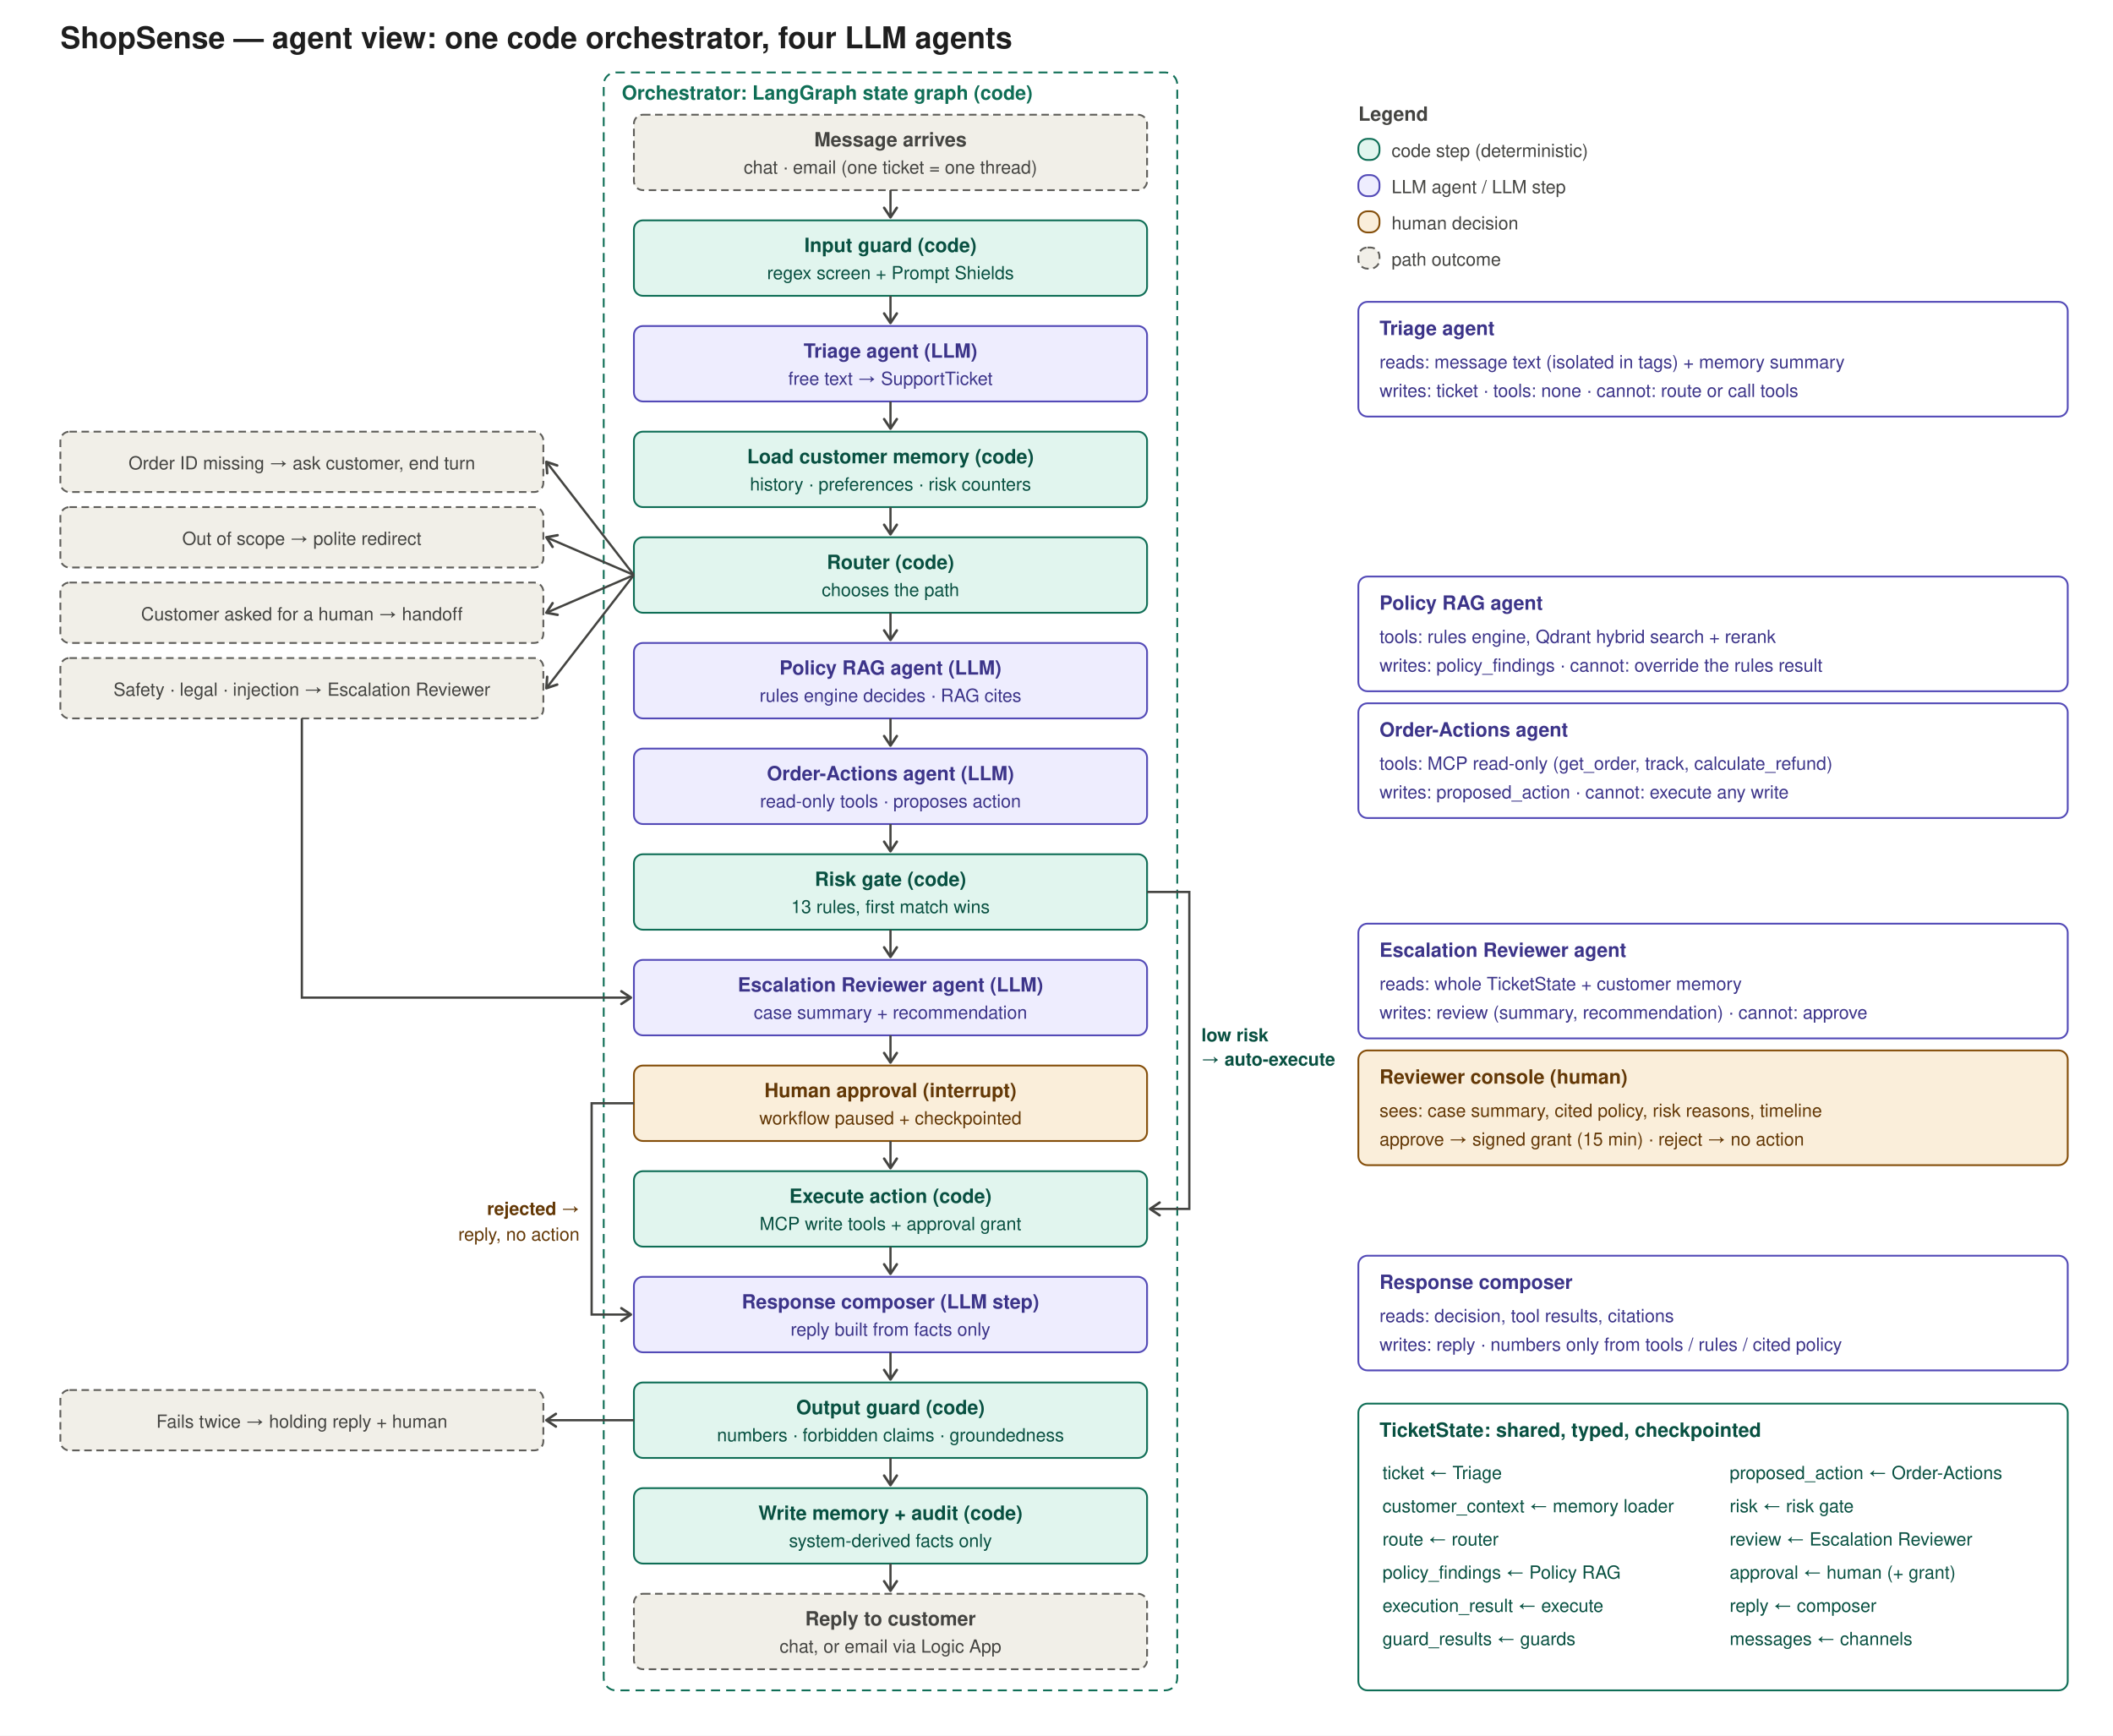
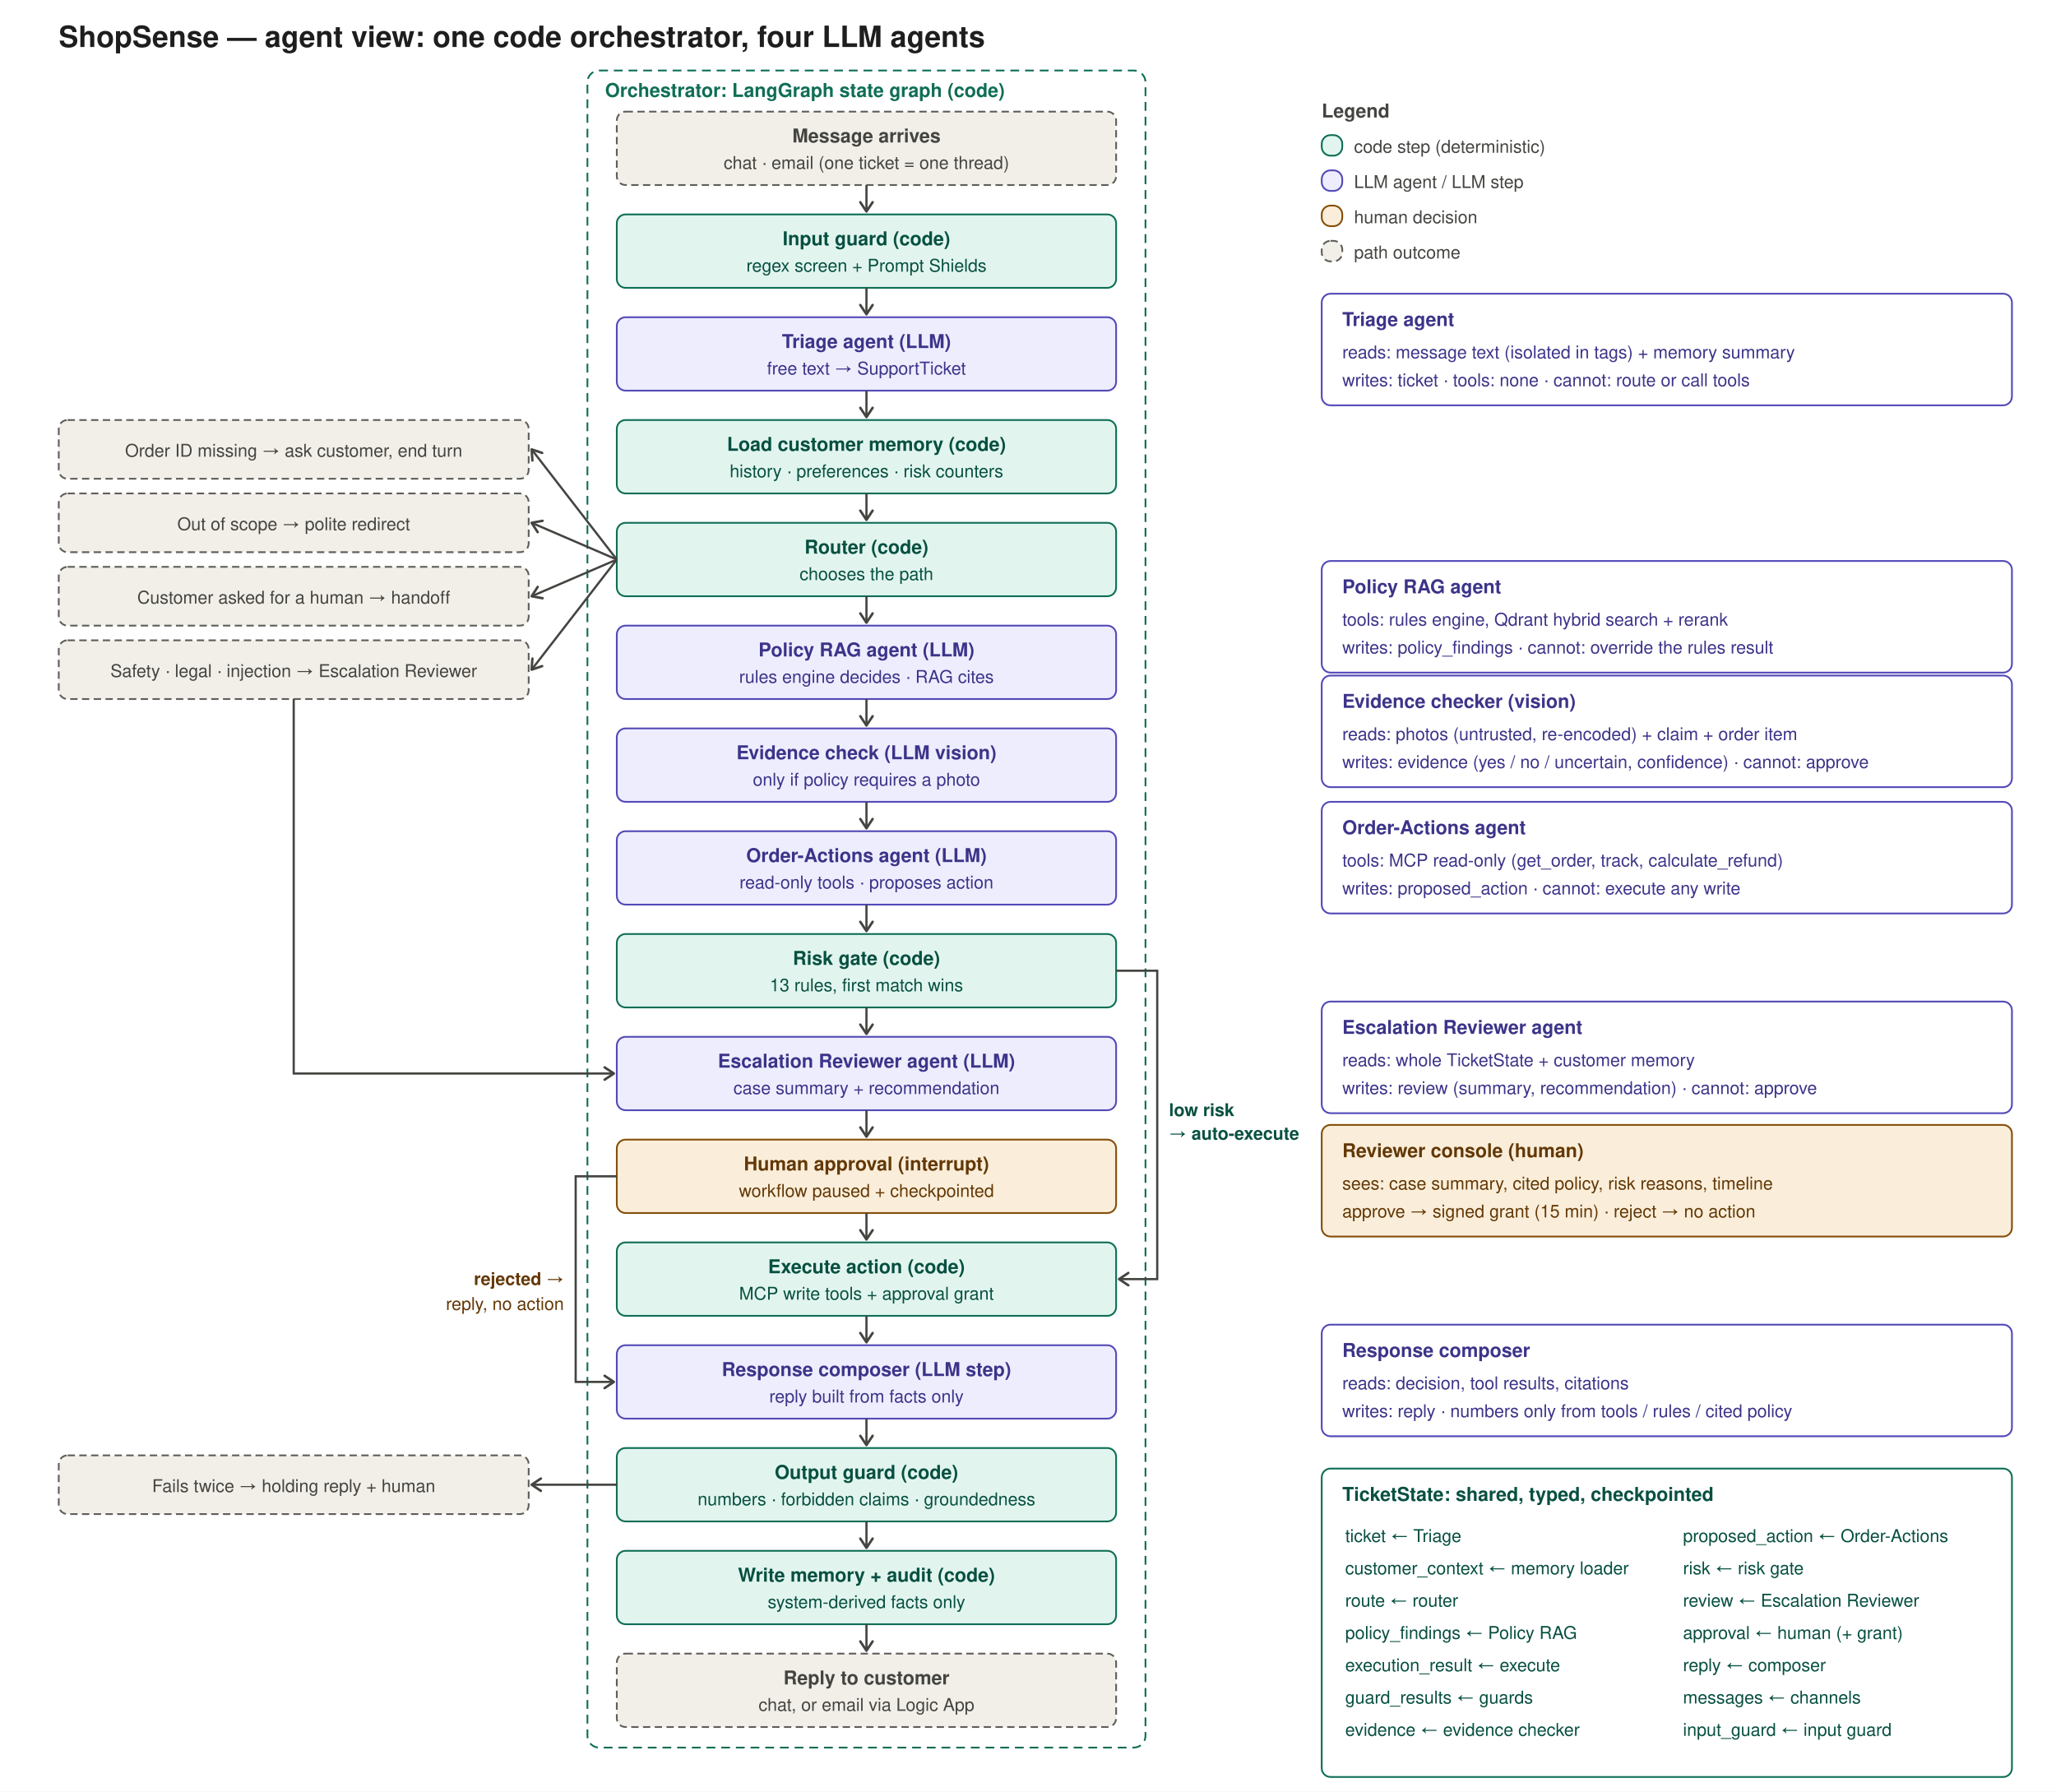
- <svg xmlns="http://www.w3.org/2000/svg" viewBox="0 0 1400 1150" width="1400" height="1150" font-family="Segoe UI, Helvetica, Arial, sans-serif">
+ <svg xmlns="http://www.w3.org/2000/svg" viewBox="0 0 1400 1220" width="1400" height="1220" font-family="Segoe UI, Helvetica, Arial, sans-serif">
  <defs>
    <marker id="a" viewBox="0 0 10 10" refX="8" refY="5" markerWidth="7" markerHeight="7" orient="auto-start-reverse">
      <path d="M2 1L8 5L2 9" fill="none" stroke="#444441" stroke-width="1.6" stroke-linecap="round" stroke-linejoin="round" />
    </marker>
  </defs>
-   <rect width="1400" height="1150" fill="#FFFFFF" />
+   <rect width="1400" height="1220" fill="#FFFFFF" />
  <text x="40" y="32" font-size="20" text-anchor="start" font-weight="600" fill="#1e1e1e">ShopSense — agent view: one code orchestrator, four LLM agents</text>
-   <rect x="400" y="48" width="380" height="1072" rx="8" fill="none" stroke="#0F6E56" stroke-width="1.2" stroke-dasharray="6 4" />
+   <rect x="400" y="48" width="380" height="1142" rx="8" fill="none" stroke="#0F6E56" stroke-width="1.2" stroke-dasharray="6 4" />
  <text x="412" y="66" font-size="13" font-weight="600" fill="#0F6E56">Orchestrator: LangGraph state graph (code)</text>
  <rect x="420" y="76" width="340" height="50" rx="6" fill="#F1EFE8" stroke="#5F5E5A" stroke-width="1.2" stroke-dasharray="5 3" />
  <text x="590.0" y="97.0" text-anchor="middle" font-size="13" font-weight="600" fill="#444441">Message arrives</text>
  <text x="590.0" y="115.0" text-anchor="middle" font-size="12" fill="#444441">chat · email (one ticket = one thread)</text>
  <rect x="420" y="146" width="340" height="50" rx="6" fill="#E1F5EE" stroke="#0F6E56" stroke-width="1.2" />
  <text x="590.0" y="167.0" text-anchor="middle" font-size="13" font-weight="600" fill="#085041">Input guard (code)</text>
  <text x="590.0" y="185.0" text-anchor="middle" font-size="12" fill="#085041">regex screen + Prompt Shields</text>
  <rect x="420" y="216" width="340" height="50" rx="6" fill="#EEEDFE" stroke="#534AB7" stroke-width="1.2" />
  <text x="590.0" y="237.0" text-anchor="middle" font-size="13" font-weight="600" fill="#3C3489">Triage agent (LLM)</text>
  <text x="590.0" y="255.0" text-anchor="middle" font-size="12" fill="#3C3489">free text → SupportTicket</text>
  <rect x="420" y="286" width="340" height="50" rx="6" fill="#E1F5EE" stroke="#0F6E56" stroke-width="1.2" />
  <text x="590.0" y="307.0" text-anchor="middle" font-size="13" font-weight="600" fill="#085041">Load customer memory (code)</text>
  <text x="590.0" y="325.0" text-anchor="middle" font-size="12" fill="#085041">history · preferences · risk counters</text>
  <rect x="420" y="356" width="340" height="50" rx="6" fill="#E1F5EE" stroke="#0F6E56" stroke-width="1.2" />
  <text x="590.0" y="377.0" text-anchor="middle" font-size="13" font-weight="600" fill="#085041">Router (code)</text>
  <text x="590.0" y="395.0" text-anchor="middle" font-size="12" fill="#085041">chooses the path</text>
  <rect x="420" y="426" width="340" height="50" rx="6" fill="#EEEDFE" stroke="#534AB7" stroke-width="1.2" />
  <text x="590.0" y="447.0" text-anchor="middle" font-size="13" font-weight="600" fill="#3C3489">Policy RAG agent (LLM)</text>
  <text x="590.0" y="465.0" text-anchor="middle" font-size="12" fill="#3C3489">rules engine decides · RAG cites</text>
  <rect x="420" y="496" width="340" height="50" rx="6" fill="#EEEDFE" stroke="#534AB7" stroke-width="1.2" />
-   <text x="590.0" y="517.0" text-anchor="middle" font-size="13" font-weight="600" fill="#3C3489">Order-Actions agent (LLM)</text>
-   <text x="590.0" y="535.0" text-anchor="middle" font-size="12" fill="#3C3489">read-only tools · proposes action</text>
-   <rect x="420" y="566" width="340" height="50" rx="6" fill="#E1F5EE" stroke="#0F6E56" stroke-width="1.2" />
-   <text x="590.0" y="587.0" text-anchor="middle" font-size="13" font-weight="600" fill="#085041">Risk gate (code)</text>
-   <text x="590.0" y="605.0" text-anchor="middle" font-size="12" fill="#085041">13 rules, first match wins</text>
-   <rect x="420" y="636" width="340" height="50" rx="6" fill="#EEEDFE" stroke="#534AB7" stroke-width="1.2" />
-   <text x="590.0" y="657.0" text-anchor="middle" font-size="13" font-weight="600" fill="#3C3489">Escalation Reviewer agent (LLM)</text>
-   <text x="590.0" y="675.0" text-anchor="middle" font-size="12" fill="#3C3489">case summary + recommendation</text>
-   <rect x="420" y="706" width="340" height="50" rx="6" fill="#FAEEDA" stroke="#854F0B" stroke-width="1.2" />
-   <text x="590.0" y="727.0" text-anchor="middle" font-size="13" font-weight="600" fill="#633806">Human approval (interrupt)</text>
-   <text x="590.0" y="745.0" text-anchor="middle" font-size="12" fill="#633806">workflow paused + checkpointed</text>
-   <rect x="420" y="776" width="340" height="50" rx="6" fill="#E1F5EE" stroke="#0F6E56" stroke-width="1.2" />
-   <text x="590.0" y="797.0" text-anchor="middle" font-size="13" font-weight="600" fill="#085041">Execute action (code)</text>
-   <text x="590.0" y="815.0" text-anchor="middle" font-size="12" fill="#085041">MCP write tools + approval grant</text>
-   <rect x="420" y="846" width="340" height="50" rx="6" fill="#EEEDFE" stroke="#534AB7" stroke-width="1.2" />
-   <text x="590.0" y="867.0" text-anchor="middle" font-size="13" font-weight="600" fill="#3C3489">Response composer (LLM step)</text>
-   <text x="590.0" y="885.0" text-anchor="middle" font-size="12" fill="#3C3489">reply built from facts only</text>
-   <rect x="420" y="916" width="340" height="50" rx="6" fill="#E1F5EE" stroke="#0F6E56" stroke-width="1.2" />
-   <text x="590.0" y="937.0" text-anchor="middle" font-size="13" font-weight="600" fill="#085041">Output guard (code)</text>
-   <text x="590.0" y="955.0" text-anchor="middle" font-size="12" fill="#085041">numbers · forbidden claims · groundedness</text>
+   <text x="590.0" y="517.0" text-anchor="middle" font-size="13" font-weight="600" fill="#3C3489">Evidence check (LLM vision)</text>
+   <text x="590.0" y="535.0" text-anchor="middle" font-size="12" fill="#3C3489">only if policy requires a photo</text>
+   <rect x="420" y="566" width="340" height="50" rx="6" fill="#EEEDFE" stroke="#534AB7" stroke-width="1.2" />
+   <text x="590.0" y="587.0" text-anchor="middle" font-size="13" font-weight="600" fill="#3C3489">Order-Actions agent (LLM)</text>
+   <text x="590.0" y="605.0" text-anchor="middle" font-size="12" fill="#3C3489">read-only tools · proposes action</text>
+   <rect x="420" y="636" width="340" height="50" rx="6" fill="#E1F5EE" stroke="#0F6E56" stroke-width="1.2" />
+   <text x="590.0" y="657.0" text-anchor="middle" font-size="13" font-weight="600" fill="#085041">Risk gate (code)</text>
+   <text x="590.0" y="675.0" text-anchor="middle" font-size="12" fill="#085041">13 rules, first match wins</text>
+   <rect x="420" y="706" width="340" height="50" rx="6" fill="#EEEDFE" stroke="#534AB7" stroke-width="1.2" />
+   <text x="590.0" y="727.0" text-anchor="middle" font-size="13" font-weight="600" fill="#3C3489">Escalation Reviewer agent (LLM)</text>
+   <text x="590.0" y="745.0" text-anchor="middle" font-size="12" fill="#3C3489">case summary + recommendation</text>
+   <rect x="420" y="776" width="340" height="50" rx="6" fill="#FAEEDA" stroke="#854F0B" stroke-width="1.2" />
+   <text x="590.0" y="797.0" text-anchor="middle" font-size="13" font-weight="600" fill="#633806">Human approval (interrupt)</text>
+   <text x="590.0" y="815.0" text-anchor="middle" font-size="12" fill="#633806">workflow paused + checkpointed</text>
+   <rect x="420" y="846" width="340" height="50" rx="6" fill="#E1F5EE" stroke="#0F6E56" stroke-width="1.2" />
+   <text x="590.0" y="867.0" text-anchor="middle" font-size="13" font-weight="600" fill="#085041">Execute action (code)</text>
+   <text x="590.0" y="885.0" text-anchor="middle" font-size="12" fill="#085041">MCP write tools + approval grant</text>
+   <rect x="420" y="916" width="340" height="50" rx="6" fill="#EEEDFE" stroke="#534AB7" stroke-width="1.2" />
+   <text x="590.0" y="937.0" text-anchor="middle" font-size="13" font-weight="600" fill="#3C3489">Response composer (LLM step)</text>
+   <text x="590.0" y="955.0" text-anchor="middle" font-size="12" fill="#3C3489">reply built from facts only</text>
  <rect x="420" y="986" width="340" height="50" rx="6" fill="#E1F5EE" stroke="#0F6E56" stroke-width="1.2" />
-   <text x="590.0" y="1007.0" text-anchor="middle" font-size="13" font-weight="600" fill="#085041">Write memory + audit (code)</text>
-   <text x="590.0" y="1025.0" text-anchor="middle" font-size="12" fill="#085041">system-derived facts only</text>
-   <rect x="420" y="1056" width="340" height="50" rx="6" fill="#F1EFE8" stroke="#5F5E5A" stroke-width="1.2" stroke-dasharray="5 3" />
-   <text x="590.0" y="1077.0" text-anchor="middle" font-size="13" font-weight="600" fill="#444441">Reply to customer</text>
-   <text x="590.0" y="1095.0" text-anchor="middle" font-size="12" fill="#444441">chat, or email via Logic App</text>
+   <text x="590.0" y="1007.0" text-anchor="middle" font-size="13" font-weight="600" fill="#085041">Output guard (code)</text>
+   <text x="590.0" y="1025.0" text-anchor="middle" font-size="12" fill="#085041">numbers · forbidden claims · groundedness</text>
+   <rect x="420" y="1056" width="340" height="50" rx="6" fill="#E1F5EE" stroke="#0F6E56" stroke-width="1.2" />
+   <text x="590.0" y="1077.0" text-anchor="middle" font-size="13" font-weight="600" fill="#085041">Write memory + audit (code)</text>
+   <text x="590.0" y="1095.0" text-anchor="middle" font-size="12" fill="#085041">system-derived facts only</text>
+   <rect x="420" y="1126" width="340" height="50" rx="6" fill="#F1EFE8" stroke="#5F5E5A" stroke-width="1.2" stroke-dasharray="5 3" />
+   <text x="590.0" y="1147.0" text-anchor="middle" font-size="13" font-weight="600" fill="#444441">Reply to customer</text>
+   <text x="590.0" y="1165.0" text-anchor="middle" font-size="12" fill="#444441">chat, or email via Logic App</text>
  <path d="M590 126 L590 144" fill="none" stroke="#444441" stroke-width="1.5" marker-end="url(#a)" />
  <path d="M590 196 L590 214" fill="none" stroke="#444441" stroke-width="1.5" marker-end="url(#a)" />
  <path d="M590 266 L590 284" fill="none" stroke="#444441" stroke-width="1.5" marker-end="url(#a)" />
  <path d="M590 336 L590 354" fill="none" stroke="#444441" stroke-width="1.5" marker-end="url(#a)" />
  <path d="M590 406 L590 424" fill="none" stroke="#444441" stroke-width="1.5" marker-end="url(#a)" />
  <path d="M590 476 L590 494" fill="none" stroke="#444441" stroke-width="1.5" marker-end="url(#a)" />
  <path d="M590 546 L590 564" fill="none" stroke="#444441" stroke-width="1.5" marker-end="url(#a)" />
  <path d="M590 616 L590 634" fill="none" stroke="#444441" stroke-width="1.5" marker-end="url(#a)" />
  <path d="M590 686 L590 704" fill="none" stroke="#444441" stroke-width="1.5" marker-end="url(#a)" />
  <path d="M590 756 L590 774" fill="none" stroke="#444441" stroke-width="1.5" marker-end="url(#a)" />
  <path d="M590 826 L590 844" fill="none" stroke="#444441" stroke-width="1.5" marker-end="url(#a)" />
  <path d="M590 896 L590 914" fill="none" stroke="#444441" stroke-width="1.5" marker-end="url(#a)" />
  <path d="M590 966 L590 984" fill="none" stroke="#444441" stroke-width="1.5" marker-end="url(#a)" />
  <path d="M590 1036 L590 1054" fill="none" stroke="#444441" stroke-width="1.5" marker-end="url(#a)" />
+   <path d="M590 1106 L590 1124" fill="none" stroke="#444441" stroke-width="1.5" marker-end="url(#a)" />
  <rect x="40" y="286" width="320" height="40" rx="6" fill="#F1EFE8" stroke="#5F5E5A" stroke-width="1.2" stroke-dasharray="5 3" />
  <text x="200.0" y="311.0" text-anchor="middle" font-size="12" font-weight="400" fill="#444441">Order ID missing → ask customer, end turn</text>
  <path d="M420 381 L362 306" fill="none" stroke="#444441" stroke-width="1.5" marker-end="url(#a)" />
  <rect x="40" y="336" width="320" height="40" rx="6" fill="#F1EFE8" stroke="#5F5E5A" stroke-width="1.2" stroke-dasharray="5 3" />
  <text x="200.0" y="361.0" text-anchor="middle" font-size="12" font-weight="400" fill="#444441">Out of scope → polite redirect</text>
  <path d="M420 381 L362 356" fill="none" stroke="#444441" stroke-width="1.5" marker-end="url(#a)" />
  <rect x="40" y="386" width="320" height="40" rx="6" fill="#F1EFE8" stroke="#5F5E5A" stroke-width="1.2" stroke-dasharray="5 3" />
  <text x="200.0" y="411.0" text-anchor="middle" font-size="12" font-weight="400" fill="#444441">Customer asked for a human → handoff</text>
  <path d="M420 381 L362 406" fill="none" stroke="#444441" stroke-width="1.5" marker-end="url(#a)" />
  <rect x="40" y="436" width="320" height="40" rx="6" fill="#F1EFE8" stroke="#5F5E5A" stroke-width="1.2" stroke-dasharray="5 3" />
  <text x="200.0" y="461.0" text-anchor="middle" font-size="12" font-weight="400" fill="#444441">Safety · legal · injection → Escalation Reviewer</text>
  <path d="M420 381 L362 456" fill="none" stroke="#444441" stroke-width="1.5" marker-end="url(#a)" />
-   <path d="M200 476 L200 661 L418 661" fill="none" stroke="#444441" stroke-width="1.5" marker-end="url(#a)" />
-   <path d="M760 591 L788 591 L788 801 L762 801" fill="none" stroke="#444441" stroke-width="1.5" marker-end="url(#a)" />
-   <text x="796" y="690" font-size="12" text-anchor="start" font-weight="600" fill="#085041">low risk</text>
-   <text x="796" y="706" font-size="12" text-anchor="start" font-weight="600" fill="#085041">→ auto-execute</text>
-   <path d="M420 731 L392 731 L392 871 L418 871" fill="none" stroke="#444441" stroke-width="1.5" marker-end="url(#a)" />
-   <text x="384" y="805" font-size="12" text-anchor="end" font-weight="600" fill="#633806">rejected →</text>
-   <text x="384" y="822" font-size="12" text-anchor="end" font-weight="400" fill="#633806">reply, no action</text>
-   <rect x="40" y="921" width="320" height="40" rx="6" fill="#F1EFE8" stroke="#5F5E5A" stroke-width="1.2" stroke-dasharray="5 3" />
-   <text x="200.0" y="946.0" text-anchor="middle" font-size="12" font-weight="400" fill="#444441">Fails twice → holding reply + human</text>
-   <path d="M420 941 L362 941" fill="none" stroke="#444441" stroke-width="1.5" marker-end="url(#a)" />
+   <path d="M200 476 L200 731 L418 731" fill="none" stroke="#444441" stroke-width="1.5" marker-end="url(#a)" />
+   <path d="M760 661 L788 661 L788 871 L762 871" fill="none" stroke="#444441" stroke-width="1.5" marker-end="url(#a)" />
+   <text x="796" y="760" font-size="12" text-anchor="start" font-weight="600" fill="#085041">low risk</text>
+   <text x="796" y="776" font-size="12" text-anchor="start" font-weight="600" fill="#085041">→ auto-execute</text>
+   <path d="M420 801 L392 801 L392 941 L418 941" fill="none" stroke="#444441" stroke-width="1.5" marker-end="url(#a)" />
+   <text x="384" y="875" font-size="12" text-anchor="end" font-weight="600" fill="#633806">rejected →</text>
+   <text x="384" y="892" font-size="12" text-anchor="end" font-weight="400" fill="#633806">reply, no action</text>
+   <rect x="40" y="991" width="320" height="40" rx="6" fill="#F1EFE8" stroke="#5F5E5A" stroke-width="1.2" stroke-dasharray="5 3" />
+   <text x="200.0" y="1016.0" text-anchor="middle" font-size="12" font-weight="400" fill="#444441">Fails twice → holding reply + human</text>
+   <path d="M420 1011 L362 1011" fill="none" stroke="#444441" stroke-width="1.5" marker-end="url(#a)" />
  <text x="900" y="80" font-size="13" text-anchor="start" font-weight="600" fill="#444441">Legend</text>
  <rect x="900" y="92" width="14" height="14" rx="6" fill="#E1F5EE" stroke="#0F6E56" stroke-width="1.2" />
  <text x="907.0" y="104.0" text-anchor="middle" font-size="14" font-weight="400" fill="#085041" />
  <text x="922" y="104" font-size="12" text-anchor="start" font-weight="400" fill="#444441">code step (deterministic)</text>
  <rect x="900" y="116" width="14" height="14" rx="6" fill="#EEEDFE" stroke="#534AB7" stroke-width="1.2" />
  <text x="907.0" y="128.0" text-anchor="middle" font-size="14" font-weight="400" fill="#3C3489" />
  <text x="922" y="128" font-size="12" text-anchor="start" font-weight="400" fill="#444441">LLM agent / LLM step</text>
  <rect x="900" y="140" width="14" height="14" rx="6" fill="#FAEEDA" stroke="#854F0B" stroke-width="1.2" />
  <text x="907.0" y="152.0" text-anchor="middle" font-size="14" font-weight="400" fill="#633806" />
  <text x="922" y="152" font-size="12" text-anchor="start" font-weight="400" fill="#444441">human decision</text>
  <rect x="900" y="164" width="14" height="14" rx="6" fill="#F1EFE8" stroke="#5F5E5A" stroke-width="1.2" stroke-dasharray="5 3" />
  <text x="907.0" y="176.0" text-anchor="middle" font-size="14" font-weight="400" fill="#444441" />
  <text x="922" y="176" font-size="12" text-anchor="start" font-weight="400" fill="#444441">path outcome</text>
  <rect x="900" y="200" width="470" height="76" rx="6" fill="#FFFFFF" stroke="#534AB7" stroke-width="1.2" />
  <text x="914" y="222" font-size="13" font-weight="600" fill="#3C3489">Triage agent</text>
  <text x="914" y="244" font-size="12" fill="#3C3489">reads: message text (isolated in tags) + memory summary</text>
  <text x="914" y="263" font-size="12" fill="#3C3489">writes: ticket · tools: none · cannot: route or call tools</text>
  <rect x="900" y="382" width="470" height="76" rx="6" fill="#FFFFFF" stroke="#534AB7" stroke-width="1.2" />
  <text x="914" y="404" font-size="13" font-weight="600" fill="#3C3489">Policy RAG agent</text>
  <text x="914" y="426" font-size="12" fill="#3C3489">tools: rules engine, Qdrant hybrid search + rerank</text>
  <text x="914" y="445" font-size="12" fill="#3C3489">writes: policy_findings · cannot: override the rules result</text>
-   <rect x="900" y="466" width="470" height="76" rx="6" fill="#FFFFFF" stroke="#534AB7" stroke-width="1.2" />
-   <text x="914" y="488" font-size="13" font-weight="600" fill="#3C3489">Order-Actions agent</text>
-   <text x="914" y="510" font-size="12" fill="#3C3489">tools: MCP read-only (get_order, track, calculate_refund)</text>
-   <text x="914" y="529" font-size="12" fill="#3C3489">writes: proposed_action · cannot: execute any write</text>
-   <rect x="900" y="612" width="470" height="76" rx="6" fill="#FFFFFF" stroke="#534AB7" stroke-width="1.2" />
-   <text x="914" y="634" font-size="13" font-weight="600" fill="#3C3489">Escalation Reviewer agent</text>
-   <text x="914" y="656" font-size="12" fill="#3C3489">reads: whole TicketState + customer memory</text>
-   <text x="914" y="675" font-size="12" fill="#3C3489">writes: review (summary, recommendation) · cannot: approve</text>
-   <rect x="900" y="696" width="470" height="76" rx="6" fill="#FAEEDA" stroke="#854F0B" stroke-width="1.2" />
-   <text x="914" y="718" font-size="13" font-weight="600" fill="#633806">Reviewer console (human)</text>
-   <text x="914" y="740" font-size="12" fill="#633806">sees: case summary, cited policy, risk reasons, timeline</text>
-   <text x="914" y="759" font-size="12" fill="#633806">approve → signed grant (15 min) · reject → no action</text>
-   <rect x="900" y="832" width="470" height="76" rx="6" fill="#FFFFFF" stroke="#534AB7" stroke-width="1.2" />
-   <text x="914" y="854" font-size="13" font-weight="600" fill="#3C3489">Response composer</text>
-   <text x="914" y="876" font-size="12" fill="#3C3489">reads: decision, tool results, citations</text>
-   <text x="914" y="895" font-size="12" fill="#3C3489">writes: reply · numbers only from tools / rules / cited policy</text>
-   <rect x="900" y="930" width="470" height="190" rx="6" fill="#FFFFFF" stroke="#0F6E56" stroke-width="1.2" />
-   <text x="914" y="952" font-size="13" font-weight="600" fill="#085041">TicketState: shared, typed, checkpointed</text>
-   <text x="914" y="974" font-size="12" fill="#085041"> </text>
-   <text x="916" y="980" font-size="12" text-anchor="start" font-weight="400" fill="#085041">ticket  ← Triage</text>
-   <text x="1146" y="980" font-size="12" text-anchor="start" font-weight="400" fill="#085041">proposed_action  ← Order-Actions</text>
-   <text x="916" y="1002" font-size="12" text-anchor="start" font-weight="400" fill="#085041">customer_context  ← memory loader</text>
-   <text x="1146" y="1002" font-size="12" text-anchor="start" font-weight="400" fill="#085041">risk  ← risk gate</text>
-   <text x="916" y="1024" font-size="12" text-anchor="start" font-weight="400" fill="#085041">route  ← router</text>
-   <text x="1146" y="1024" font-size="12" text-anchor="start" font-weight="400" fill="#085041">review  ← Escalation Reviewer</text>
-   <text x="916" y="1046" font-size="12" text-anchor="start" font-weight="400" fill="#085041">policy_findings  ← Policy RAG</text>
-   <text x="1146" y="1046" font-size="12" text-anchor="start" font-weight="400" fill="#085041">approval  ← human (+ grant)</text>
-   <text x="916" y="1068" font-size="12" text-anchor="start" font-weight="400" fill="#085041">execution_result  ← execute</text>
-   <text x="1146" y="1068" font-size="12" text-anchor="start" font-weight="400" fill="#085041">reply  ← composer</text>
-   <text x="916" y="1090" font-size="12" text-anchor="start" font-weight="400" fill="#085041">guard_results  ← guards</text>
-   <text x="1146" y="1090" font-size="12" text-anchor="start" font-weight="400" fill="#085041">messages  ← channels</text>
+   <rect x="900" y="460" width="470" height="76" rx="6" fill="#FFFFFF" stroke="#534AB7" stroke-width="1.2" />
+   <text x="914" y="482" font-size="13" font-weight="600" fill="#3C3489">Evidence checker (vision)</text>
+   <text x="914" y="504" font-size="12" fill="#3C3489">reads: photos (untrusted, re-encoded) + claim + order item</text>
+   <text x="914" y="523" font-size="12" fill="#3C3489">writes: evidence (yes / no / uncertain, confidence) · cannot: approve</text>
+   <rect x="900" y="546" width="470" height="76" rx="6" fill="#FFFFFF" stroke="#534AB7" stroke-width="1.2" />
+   <text x="914" y="568" font-size="13" font-weight="600" fill="#3C3489">Order-Actions agent</text>
+   <text x="914" y="590" font-size="12" fill="#3C3489">tools: MCP read-only (get_order, track, calculate_refund)</text>
+   <text x="914" y="609" font-size="12" fill="#3C3489">writes: proposed_action · cannot: execute any write</text>
+   <rect x="900" y="682" width="470" height="76" rx="6" fill="#FFFFFF" stroke="#534AB7" stroke-width="1.2" />
+   <text x="914" y="704" font-size="13" font-weight="600" fill="#3C3489">Escalation Reviewer agent</text>
+   <text x="914" y="726" font-size="12" fill="#3C3489">reads: whole TicketState + customer memory</text>
+   <text x="914" y="745" font-size="12" fill="#3C3489">writes: review (summary, recommendation) · cannot: approve</text>
+   <rect x="900" y="766" width="470" height="76" rx="6" fill="#FAEEDA" stroke="#854F0B" stroke-width="1.2" />
+   <text x="914" y="788" font-size="13" font-weight="600" fill="#633806">Reviewer console (human)</text>
+   <text x="914" y="810" font-size="12" fill="#633806">sees: case summary, cited policy, risk reasons, timeline</text>
+   <text x="914" y="829" font-size="12" fill="#633806">approve → signed grant (15 min) · reject → no action</text>
+   <rect x="900" y="902" width="470" height="76" rx="6" fill="#FFFFFF" stroke="#534AB7" stroke-width="1.2" />
+   <text x="914" y="924" font-size="13" font-weight="600" fill="#3C3489">Response composer</text>
+   <text x="914" y="946" font-size="12" fill="#3C3489">reads: decision, tool results, citations</text>
+   <text x="914" y="965" font-size="12" fill="#3C3489">writes: reply · numbers only from tools / rules / cited policy</text>
+   <rect x="900" y="1000" width="470" height="210" rx="6" fill="#FFFFFF" stroke="#0F6E56" stroke-width="1.2" />
+   <text x="914" y="1022" font-size="13" font-weight="600" fill="#085041">TicketState: shared, typed, checkpointed</text>
+   <text x="914" y="1044" font-size="12" fill="#085041"> </text>
+   <text x="916" y="1050" font-size="12" text-anchor="start" font-weight="400" fill="#085041">ticket  ← Triage</text>
+   <text x="1146" y="1050" font-size="12" text-anchor="start" font-weight="400" fill="#085041">proposed_action  ← Order-Actions</text>
+   <text x="916" y="1072" font-size="12" text-anchor="start" font-weight="400" fill="#085041">customer_context  ← memory loader</text>
+   <text x="1146" y="1072" font-size="12" text-anchor="start" font-weight="400" fill="#085041">risk  ← risk gate</text>
+   <text x="916" y="1094" font-size="12" text-anchor="start" font-weight="400" fill="#085041">route  ← router</text>
+   <text x="1146" y="1094" font-size="12" text-anchor="start" font-weight="400" fill="#085041">review  ← Escalation Reviewer</text>
+   <text x="916" y="1116" font-size="12" text-anchor="start" font-weight="400" fill="#085041">policy_findings  ← Policy RAG</text>
+   <text x="1146" y="1116" font-size="12" text-anchor="start" font-weight="400" fill="#085041">approval  ← human (+ grant)</text>
+   <text x="916" y="1138" font-size="12" text-anchor="start" font-weight="400" fill="#085041">execution_result  ← execute</text>
+   <text x="1146" y="1138" font-size="12" text-anchor="start" font-weight="400" fill="#085041">reply  ← composer</text>
+   <text x="916" y="1160" font-size="12" text-anchor="start" font-weight="400" fill="#085041">guard_results  ← guards</text>
+   <text x="1146" y="1160" font-size="12" text-anchor="start" font-weight="400" fill="#085041">messages  ← channels</text>
+   <text x="916" y="1182" font-size="12" text-anchor="start" font-weight="400" fill="#085041">evidence  ← evidence checker</text>
+   <text x="1146" y="1182" font-size="12" text-anchor="start" font-weight="400" fill="#085041">input_guard  ← input guard</text>
</svg>
